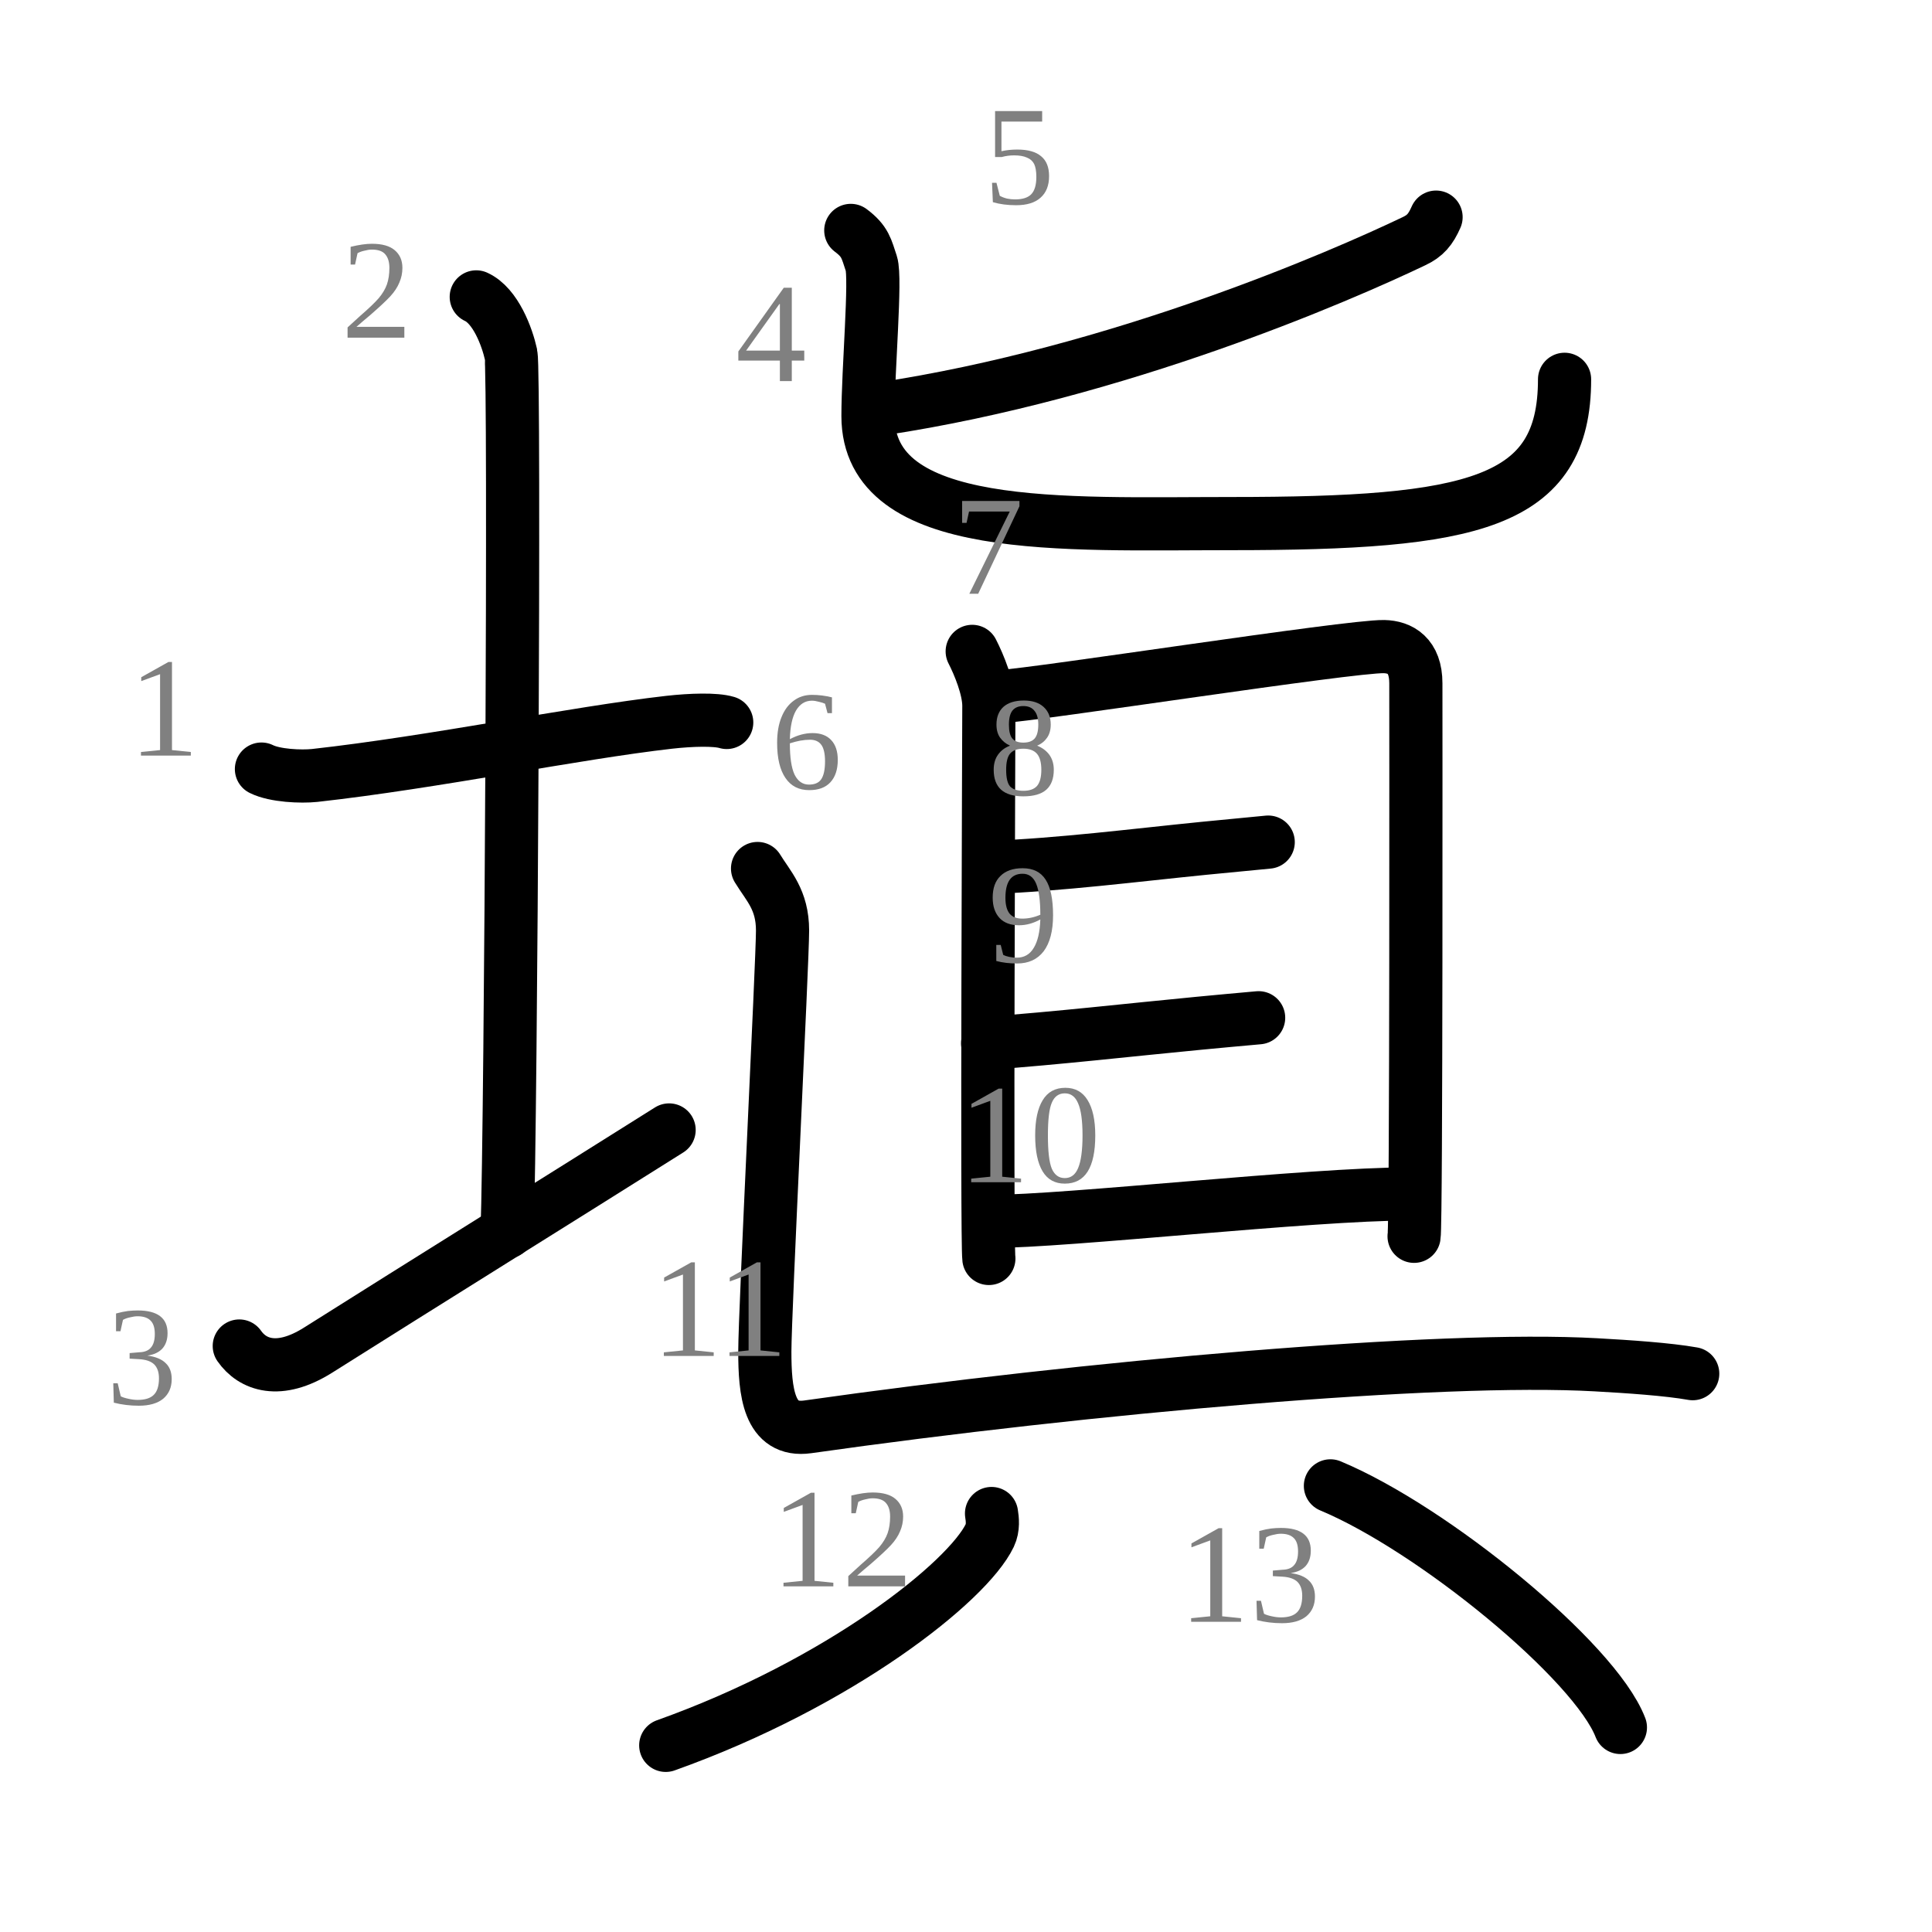
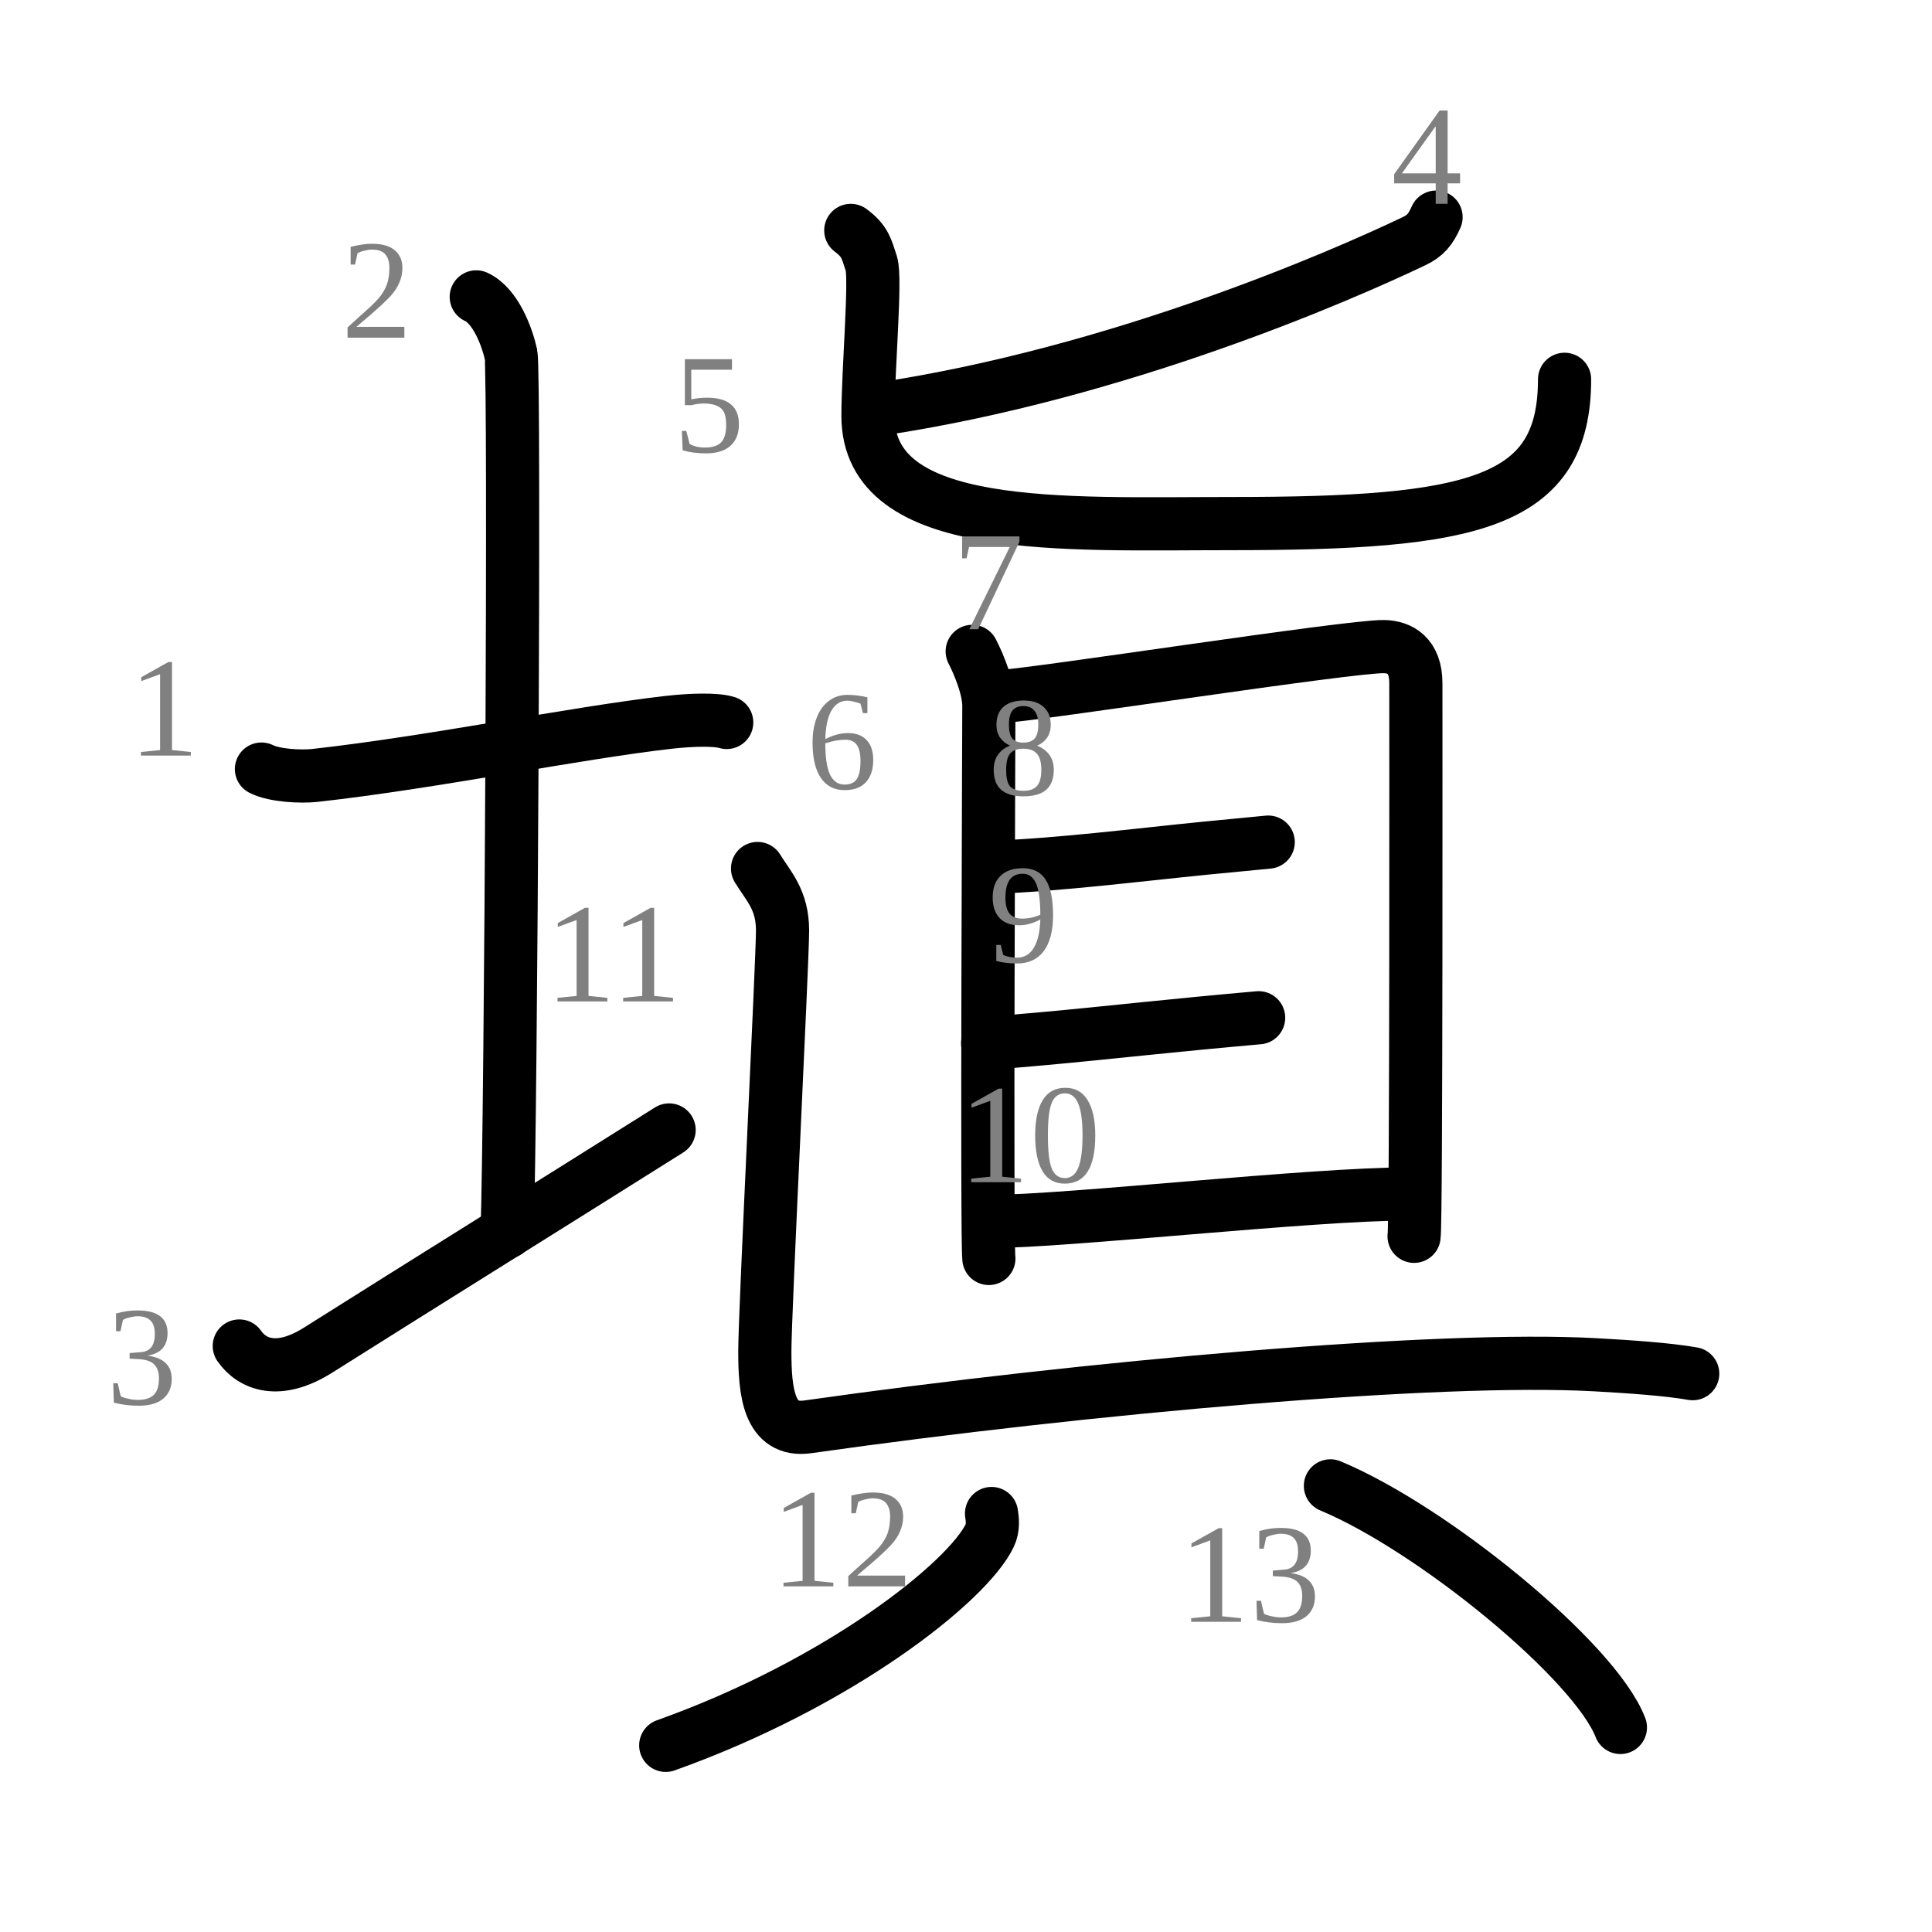
<svg xmlns="http://www.w3.org/2000/svg" xmlns:ns1="http://kanjivg.tagaini.net" width="109" height="109" viewBox="0 0 109 109">
  <g id="kvg:StrokePaths_0586b-JinmeiKaisho" style="fill:none;stroke:#000000;stroke-width:3;stroke-linecap:round;stroke-linejoin:round;">
    <g id="kvg:0586b-JinmeiKaisho" ns1:element="填">
      <g id="kvg:0586b-JinmeiKaisho-g1" ns1:element="土" ns1:variant="true" ns1:position="left" ns1:radical="general">
        <path id="kvg:0586b-JinmeiKaisho-s1" ns1:type="㇐" d="M14.75,43.39c0.76,0.38,2.24,0.44,3,0.36c6.75-0.75,14.65-2.39,20-3c1.25-0.14,2.62-0.18,3.25,0.01" />
        <path id="kvg:0586b-JinmeiKaisho-s2" ns1:type="㇑a" d="M26.87,16.75c1.09,0.5,1.74,2.25,1.96,3.25c0.22,1,0,43.25-0.22,49.5" />
        <path id="kvg:0586b-JinmeiKaisho-s3" ns1:type="㇀/㇐" d="M13.5,75.94c0.74,1.06,2.23,1.63,4.45,0.23c6.18-3.9,13.61-8.52,19.8-12.42" />
      </g>
      <g id="kvg:0586b-JinmeiKaisho-g2" ns1:element="眞" ns1:variant="true" ns1:original="真" ns1:position="right">
-         <g id="kvg:0586b-JinmeiKaisho-g3" ns1:element="十" ns1:position="top">
-           <path id="kvg:0586b-JinmeiKaisho-s4" ns1:type="㇐" d="M81.02,12.25c-0.31,0.7-0.61,1.06-1.25,1.36c-4.14,1.98-16.67,7.44-30.06,9.46" />
-           <path id="kvg:0586b-JinmeiKaisho-s5" ns1:type="㇑" d="M48,13c0.83,0.62,0.88,1.04,1.16,1.87c0.27,0.83-0.19,6-0.19,8.6c0,6.69,11.05,6.07,20.47,6.07c13.66,0,18.83-1.1,18.83-8.14" />
+         <g id="kvg:0586b-JinmeiKaisho-g3" ns1:element="匕" ns1:position="top">
+           <path id="kvg:0586b-JinmeiKaisho-s4" ns1:type="㇒" d="M81.02,12.25c-0.31,0.7-0.61,1.06-1.25,1.36c-4.14,1.98-16.67,7.44-30.06,9.46" />
+           <path id="kvg:0586b-JinmeiKaisho-s5" ns1:type="㇟" d="M48,13c0.83,0.62,0.88,1.04,1.16,1.87c0.27,0.83-0.19,6-0.19,8.6c0,6.69,11.05,6.07,20.47,6.07c13.66,0,18.83-1.1,18.83-8.14" />
        </g>
        <g id="kvg:0586b-JinmeiKaisho-g4" ns1:element="具" ns1:position="bottom">
          <g id="kvg:0586b-JinmeiKaisho-g5" ns1:element="目" ns1:position="top">
            <path id="kvg:0586b-JinmeiKaisho-s6" ns1:type="㇑" d="M54.85,36.75c0.38,0.74,0.94,2.09,0.94,3.07c0,0.98-0.13,30.2,0,31.18" />
            <path id="kvg:0586b-JinmeiKaisho-s7" ns1:type="㇕a" d="M56.43,39.3c2.17-0.12,19.67-2.85,21.65-2.82c0.91,0.02,1.8,0.49,1.8,2.07c0,1.18,0.03,30.47-0.1,31.2" />
            <path id="kvg:0586b-JinmeiKaisho-s8" ns1:type="㇐a" d="M55.88,48.94c4.02-0.16,8.05-0.68,12.05-1.08c1.23-0.12,2.45-0.24,3.62-0.35" />
            <path id="kvg:0586b-JinmeiKaisho-s9" ns1:type="㇐a" d="M55.72,58.86c3.98-0.29,7.96-0.75,11.93-1.13c1.13-0.11,2.26-0.21,3.36-0.31" />
            <path id="kvg:0586b-JinmeiKaisho-s10" ns1:type="㇐a" d="M55.91,68.91c4.3,0,18.02-1.55,23.59-1.55" />
          </g>
          <g id="kvg:0586b-JinmeiKaisho-g6" ns1:position="bottom">
-             <path id="kvg:0586b-JinmeiKaisho-s11" ns1:type="㇐" d="M42.74,49c0.61,1,1.41,1.75,1.41,3.5S43.15,74,43.15,76.25s0.21,4.56,2.42,4.25c15.86-2.25,35.63-4,44.48-3.5c1.81,0.1,4.04,0.25,5.45,0.5" />
+             <path id="kvg:0586b-JinmeiKaisho-s11" ns1:type="㇄" d="M42.74,49c0.61,1,1.41,1.75,1.41,3.5S43.15,74,43.15,76.25s0.21,4.56,2.42,4.25c15.86-2.25,35.63-4,44.48-3.5c1.81,0.1,4.04,0.25,5.45,0.5" />
            <g id="kvg:0586b-JinmeiKaisho-g7" ns1:element="八">
              <path id="kvg:0586b-JinmeiKaisho-s12" ns1:type="㇒" d="M55.94,85.39c0.05,0.31,0.11,0.8-0.1,1.24c-1.25,2.61-8.44,8.33-18.28,11.84" />
              <path id="kvg:0586b-JinmeiKaisho-s13" ns1:type="㇏" d="M75.06,83.83c5.78,2.41,14.92,9.89,16.36,13.63" />
            </g>
          </g>
        </g>
      </g>
    </g>
  </g>
  <g id="kvg:StrokeNumbers_0586b-JinmeiKaisho" style="font-size:8;fill:#808080">
    <text transform="matrix(1 0 0 1 7.25 42.63)">1</text>
    <text transform="matrix(1 0 0 1 19.25 19.05)">2</text>
    <text transform="matrix(1 0 0 1 6.00 79.23)">3</text>
-     <text transform="matrix(1 0 0 1 41.50 21.50)">4</text>
-     <text transform="matrix(1 0 0 1 55.50 11.50)">5</text>
-     <text transform="matrix(1 0 0 1 43.50 44.50)">6</text>
-     <text transform="matrix(1 0 0 1 53.75 33.50)">7</text>
+     <text transform="matrix(1 0 0 1 78.50 11.50)">4</text>
+     <text transform="matrix(1 0 0 1 38.00 25.50)">5</text>
+     <text transform="matrix(1 0 0 1 45.50 44.50)">6</text>
+     <text transform="matrix(1 0 0 1 53.75 35.50)">7</text>
    <text transform="matrix(1 0 0 1 55.75 44.85)">8</text>
    <text transform="matrix(1 0 0 1 55.74 54.28)">9</text>
    <text transform="matrix(1 0 0 1 54.09 66.70)">10</text>
-     <text transform="matrix(1 0 0 1 36.75 76.50)">11</text>
+     <text transform="matrix(1 0 0 1 30.75 56.50)">11</text>
    <text transform="matrix(1 0 0 1 43.50 89.50)">12</text>
    <text transform="matrix(1 0 0 1 66.50 91.50)">13</text>
  </g>
</svg>
